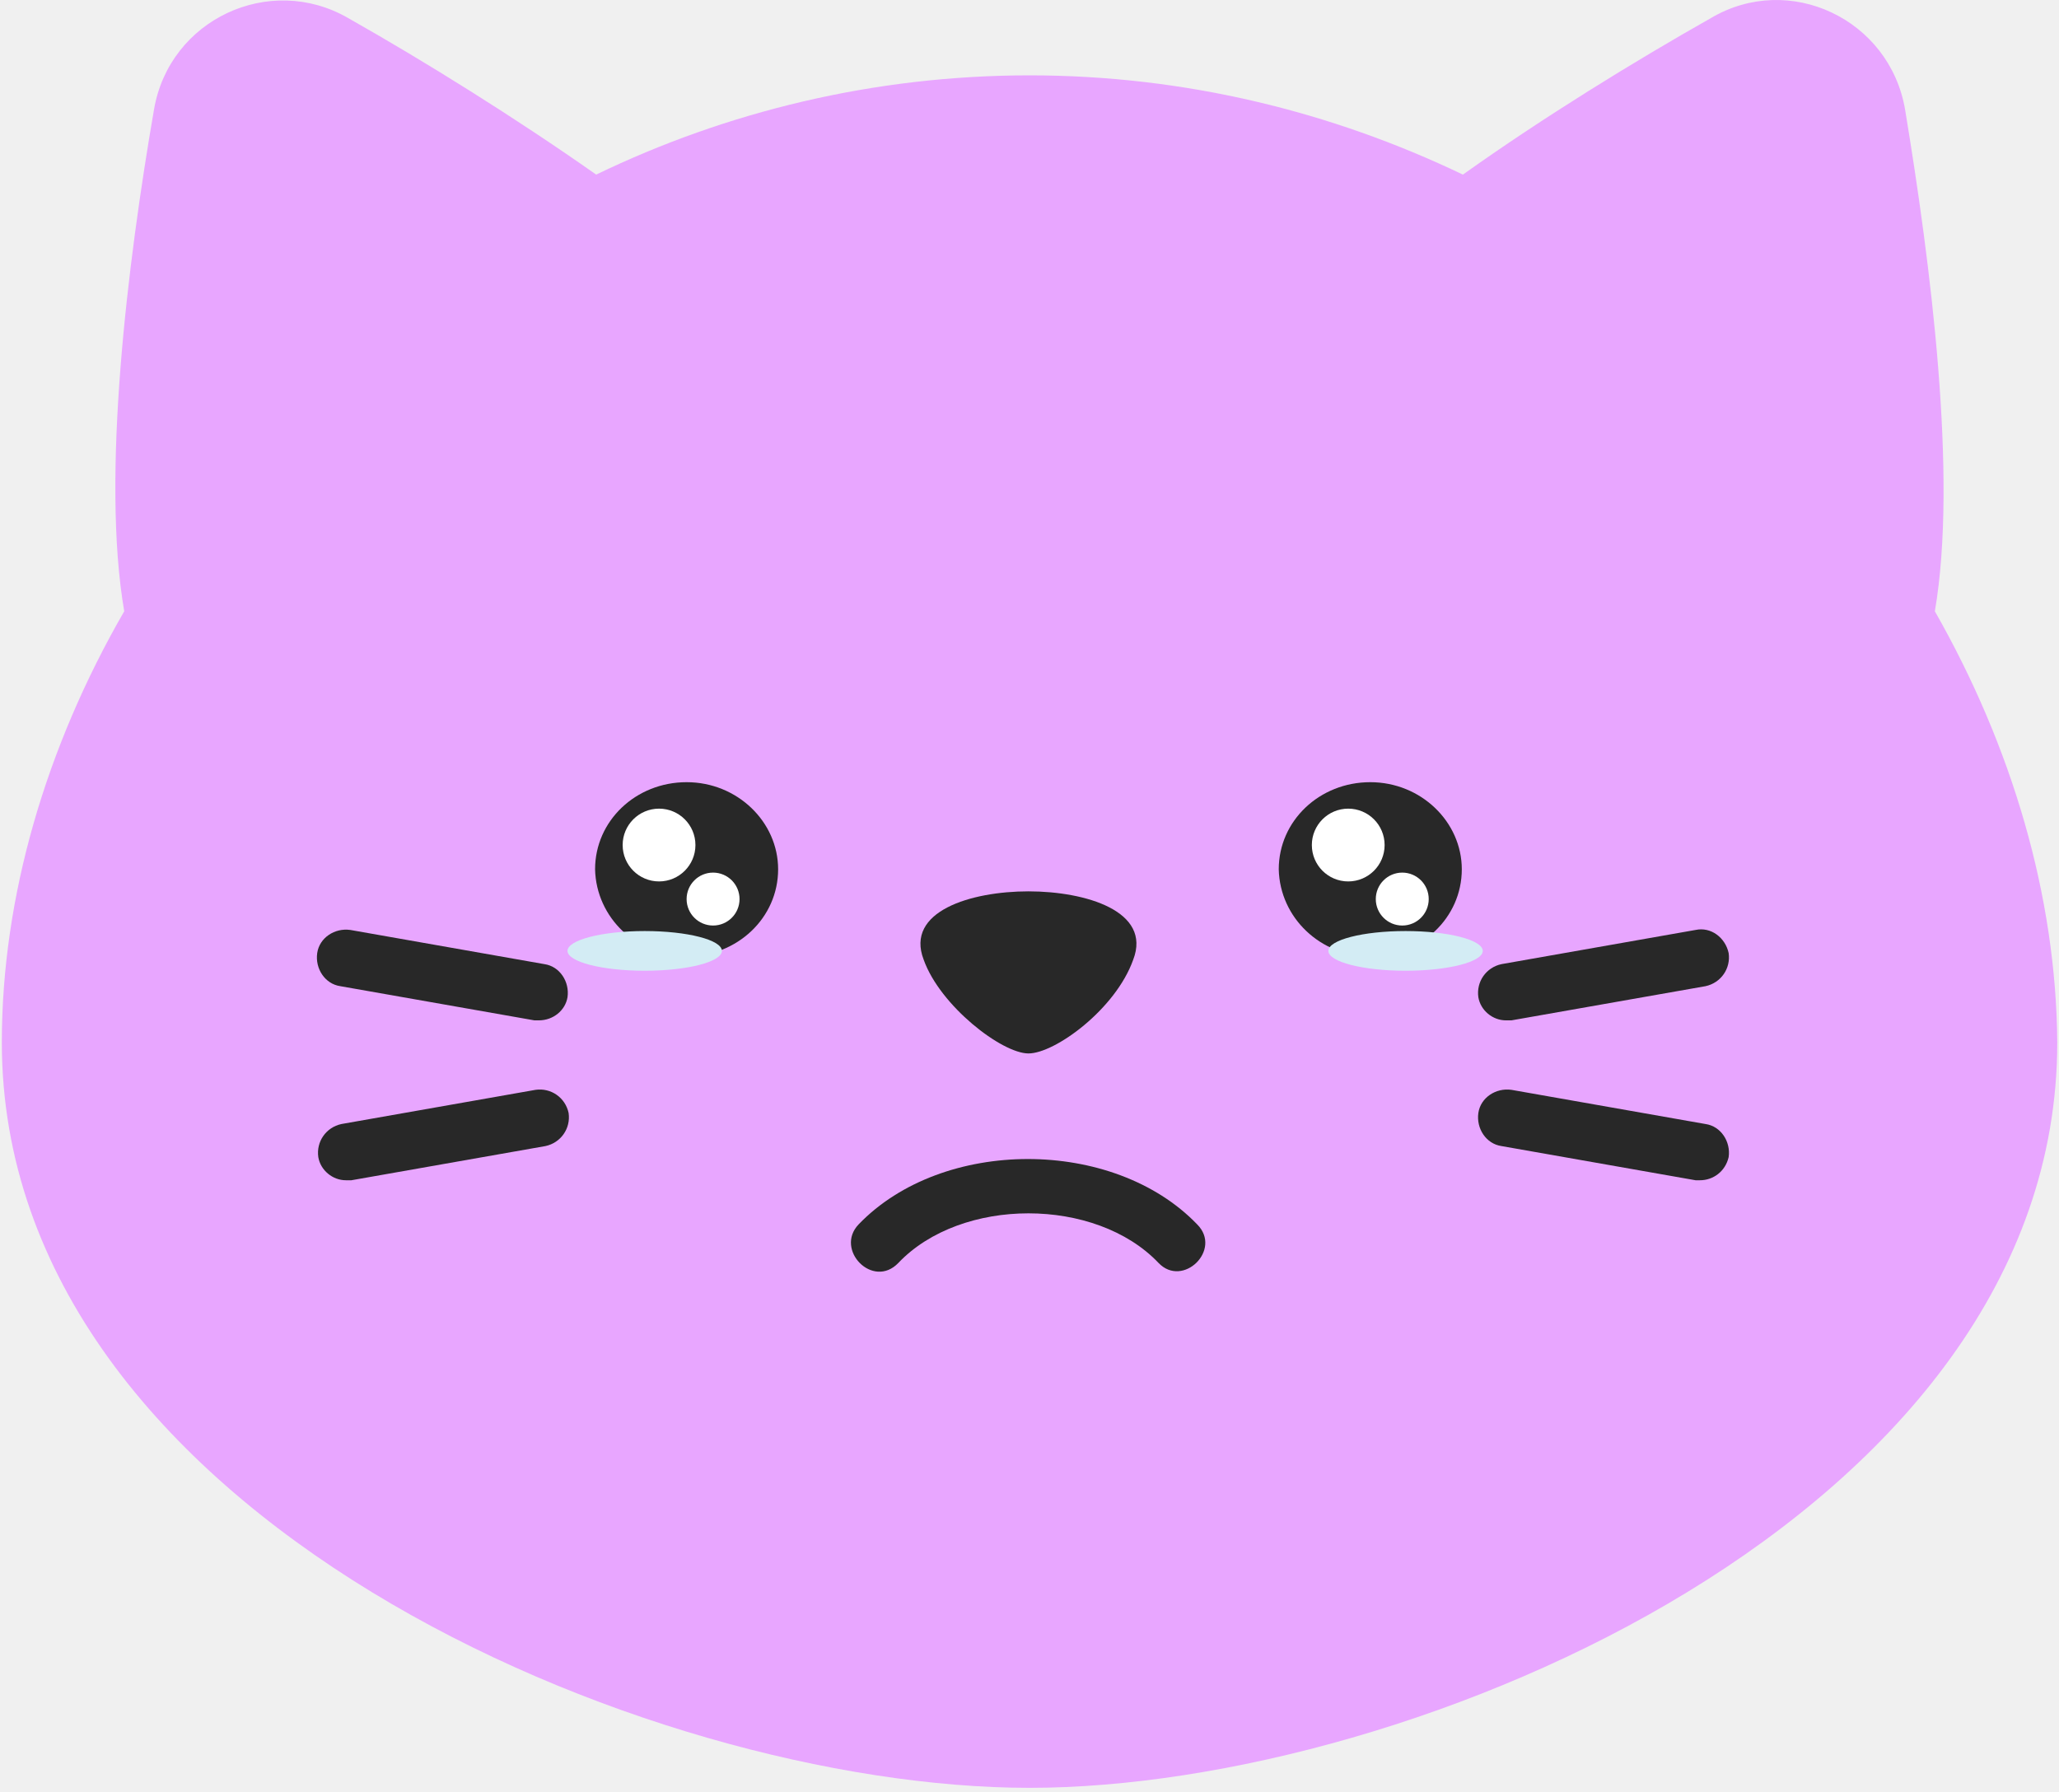
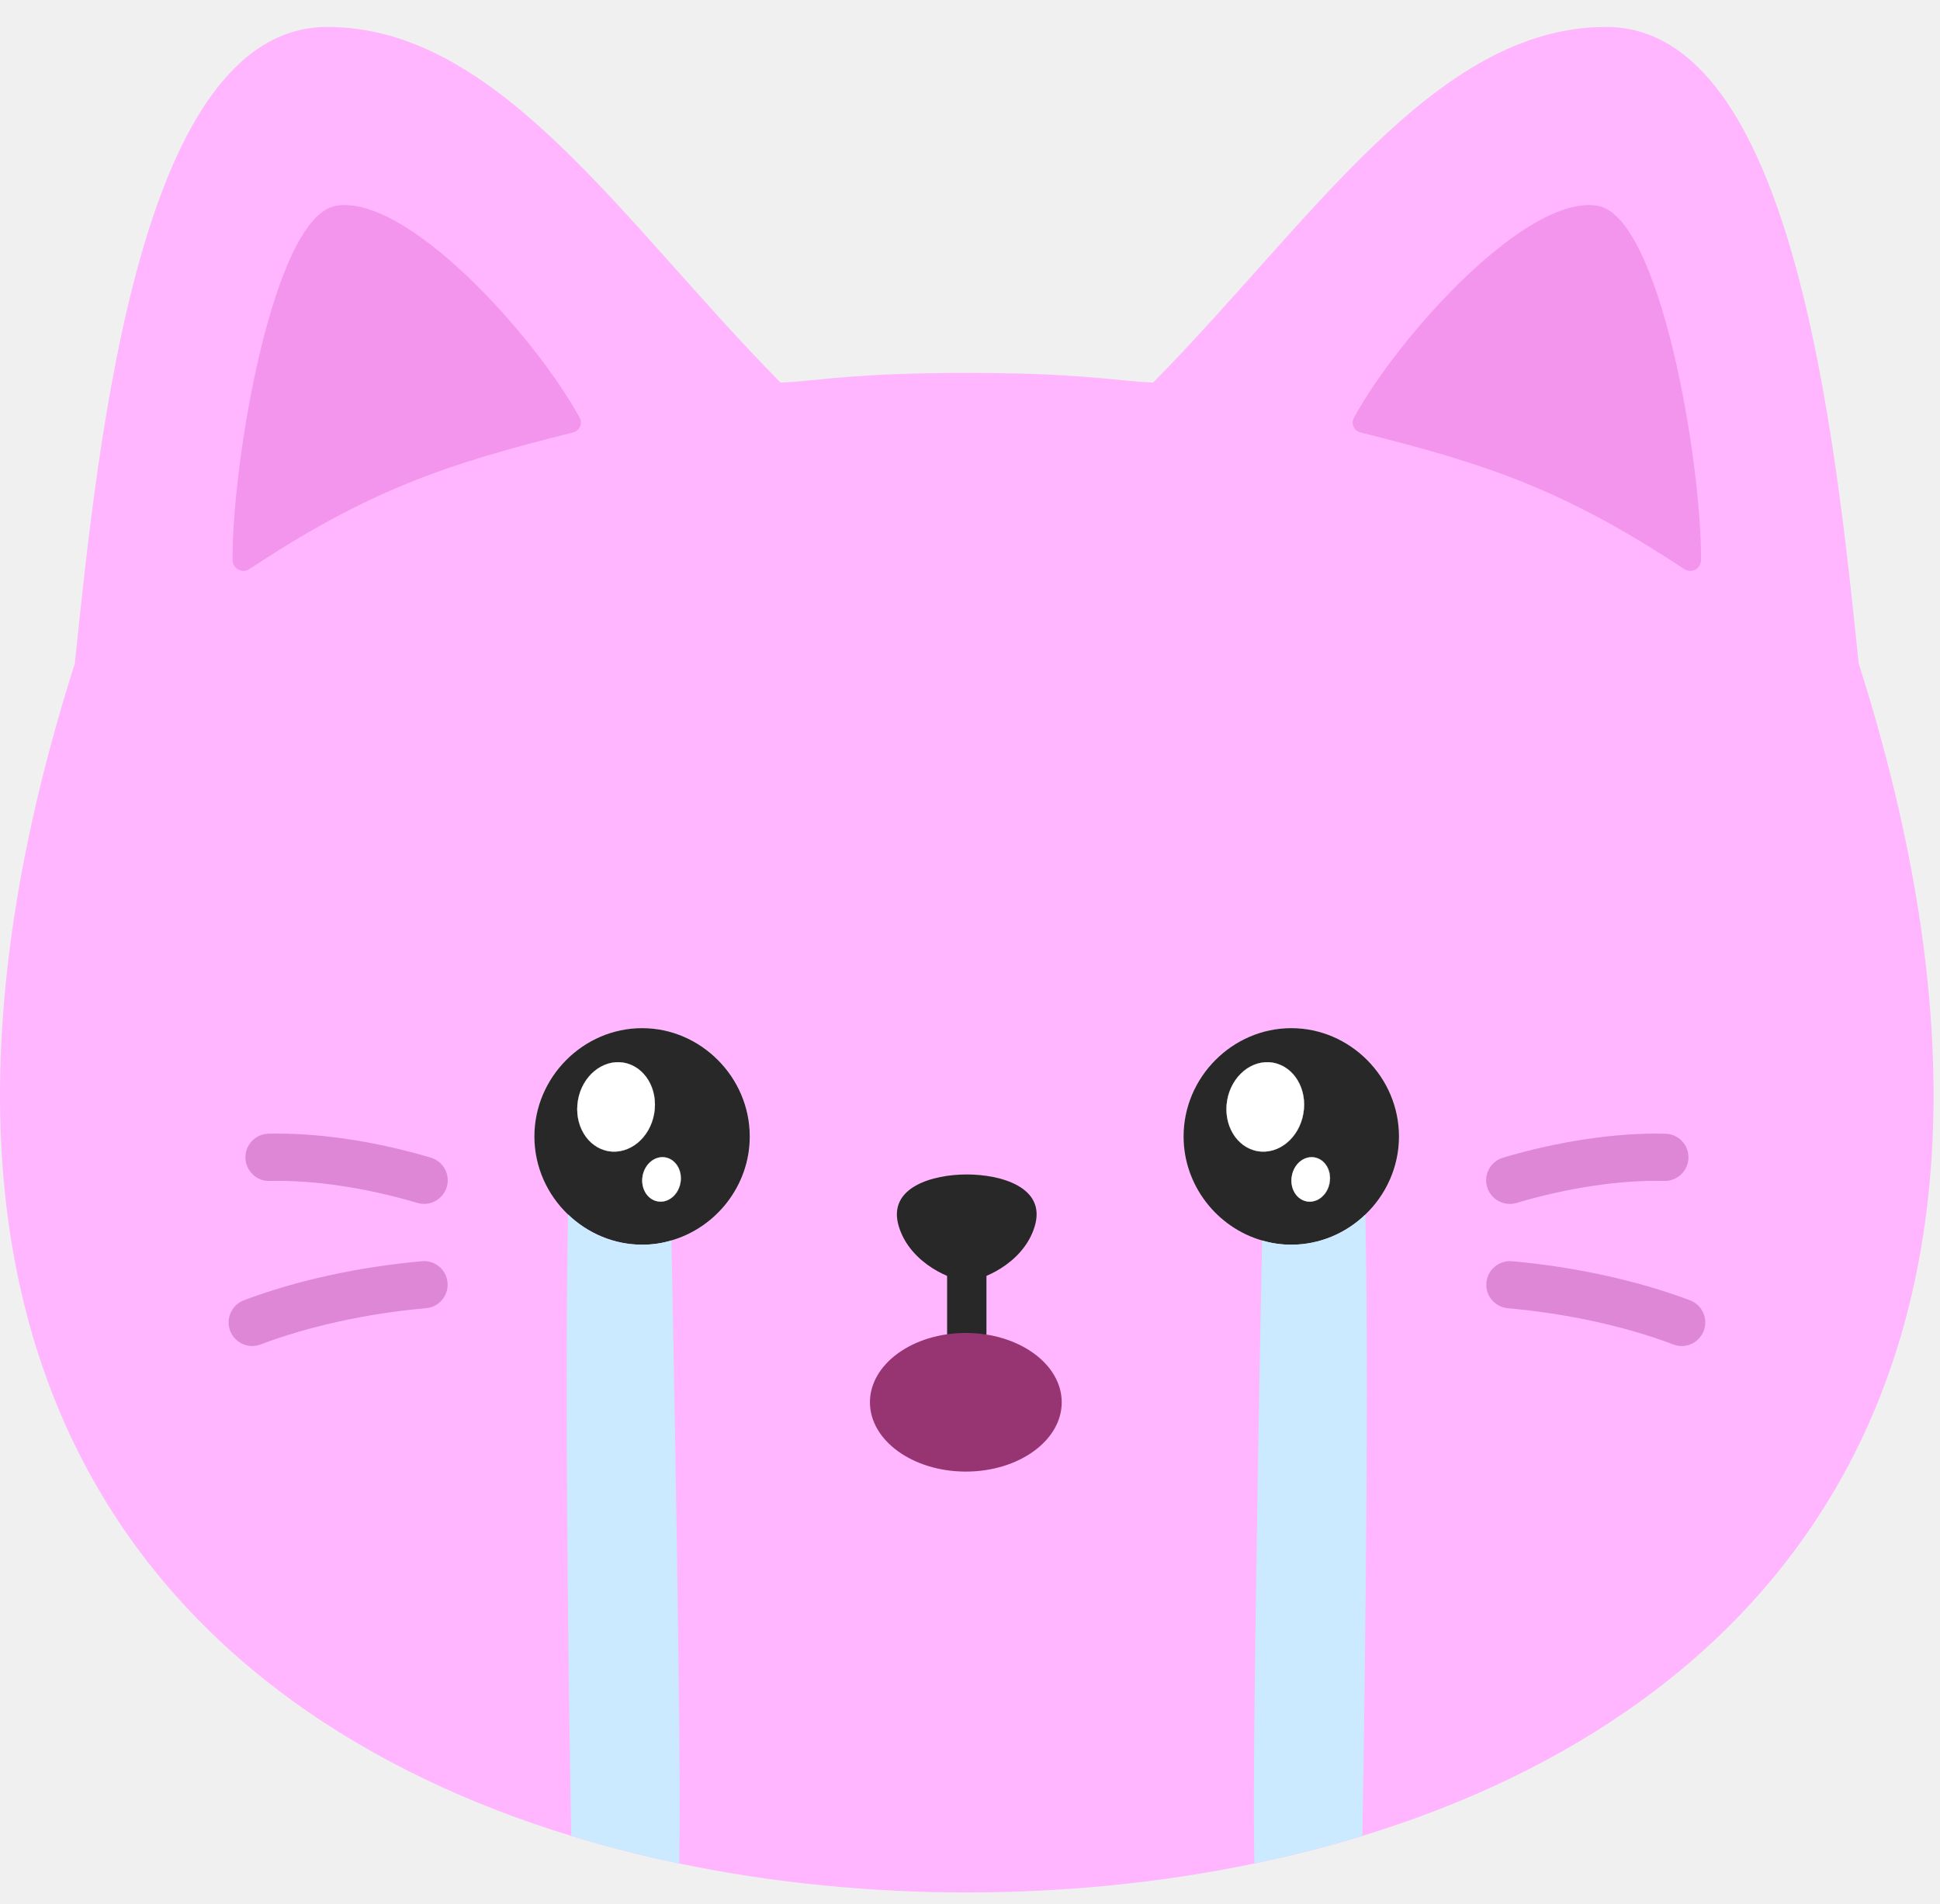
- <svg xmlns="http://www.w3.org/2000/svg" width="362" height="315" viewBox="0 0 362 315" fill="none">
-   <path d="M340.175 107.478C344.246 83.824 339.399 46.21 334.94 19.26C332.226 3.362 314.584 -4.975 300.819 3.168C287.442 10.729 271.351 20.617 257.199 30.7C234.128 19.648 208.344 13.25 181.008 13.25C153.673 13.25 127.694 19.648 104.818 30.7C90.471 20.617 74.574 10.729 61.197 3.168C47.432 -4.781 29.791 3.362 27.076 19.26C22.423 46.21 17.77 83.824 21.842 107.478C8.077 131.326 0.322 157.694 0.322 183.287C0.322 266.269 113.542 314.353 181.008 314.353C248.475 314.353 361.694 266.269 361.694 183.287C361.5 157.5 353.746 131.326 340.175 107.478Z" fill="#E8A6FF" />
-   <path d="M180.814 156.725C190.895 156.725 202.527 160.215 199.232 168.745C196.13 177.47 185.467 185.226 180.814 185.226C176.161 185.226 165.304 176.889 162.396 168.745C159.101 160.215 170.733 156.725 180.814 156.725Z" fill="#282828" />
-   <path d="M120.714 168.164C129.632 168.164 136.805 161.378 136.805 152.847C136.805 144.51 129.632 137.53 120.714 137.53C111.796 137.53 104.623 144.316 104.623 152.847C104.817 161.378 111.99 168.164 120.714 168.164Z" fill="#282828" />
-   <path d="M240.913 168.164C249.831 168.164 257.004 161.378 257.004 152.847C257.004 144.51 249.831 137.53 240.913 137.53C231.995 137.53 224.822 144.316 224.822 152.847C225.016 161.378 232.189 168.164 240.913 168.164Z" fill="#282828" />
-   <path d="M264.76 179.409C262.433 179.409 260.301 177.664 259.913 175.338C259.525 172.623 261.27 170.103 263.984 169.521L298.105 163.511C300.819 162.929 303.34 164.868 303.921 167.582C304.309 170.297 302.564 172.817 299.85 173.399L265.729 179.409C265.341 179.409 265.148 179.409 264.76 179.409Z" fill="#282828" />
-   <path d="M298.881 207.523C298.687 207.523 298.299 207.523 298.105 207.523L263.984 201.512C261.27 201.124 259.525 198.41 259.913 195.696C260.301 192.981 263.015 191.236 265.729 191.624L299.85 197.635C302.564 198.022 304.309 200.737 303.921 203.451C303.34 205.972 301.207 207.523 298.881 207.523Z" fill="#282828" />
-   <path d="M94.737 179.409C94.543 179.409 94.155 179.409 93.961 179.409L59.84 173.399C57.126 173.011 55.381 170.297 55.769 167.582C56.156 164.868 58.87 163.123 61.585 163.511L95.706 169.521C98.42 169.909 100.165 172.623 99.777 175.338C99.389 177.664 97.257 179.409 94.737 179.409Z" fill="#282828" />
-   <path d="M60.809 207.523C58.482 207.523 56.35 205.778 55.962 203.451C55.574 200.737 57.319 198.216 60.033 197.635L94.154 191.624C96.868 191.236 99.389 192.981 99.97 195.696C100.358 198.41 98.613 200.931 95.899 201.512L61.778 207.523C61.39 207.523 61.003 207.523 60.809 207.523Z" fill="#282828" />
-   <path d="M157.938 222.064C168.988 210.431 192.64 210.431 203.691 222.064C207.956 226.523 214.935 219.737 210.476 215.278C195.742 199.961 165.693 199.961 150.959 215.278C146.693 219.737 153.479 226.717 157.938 222.064Z" fill="#282828" />
-   <path d="M115.868 154.98C119.402 154.98 122.266 152.115 122.266 148.582C122.266 145.048 119.402 142.184 115.868 142.184C112.335 142.184 109.471 145.048 109.471 148.582C109.471 152.115 112.335 154.98 115.868 154.98Z" fill="white" />
-   <path d="M125.368 162.735C127.937 162.735 130.021 160.652 130.021 158.082C130.021 155.512 127.937 153.429 125.368 153.429C122.798 153.429 120.715 155.512 120.715 158.082C120.715 160.652 122.798 162.735 125.368 162.735Z" fill="white" />
-   <path d="M113.348 170.684C120.843 170.684 126.919 169.121 126.919 167.194C126.919 165.267 120.843 163.704 113.348 163.704C105.853 163.704 99.777 165.267 99.777 167.194C99.777 169.121 105.853 170.684 113.348 170.684Z" fill="#D3ECF4" />
-   <path d="M237.036 154.98C240.57 154.98 243.434 152.115 243.434 148.582C243.434 145.048 240.57 142.184 237.036 142.184C233.503 142.184 230.639 145.048 230.639 148.582C230.639 152.115 233.503 154.98 237.036 154.98Z" fill="white" />
-   <path d="M246.536 162.735C249.105 162.735 251.189 160.652 251.189 158.082C251.189 155.512 249.105 153.429 246.536 153.429C243.966 153.429 241.883 155.512 241.883 158.082C241.883 160.652 243.966 162.735 246.536 162.735Z" fill="white" />
-   <path d="M247.118 170.684C254.613 170.684 260.689 169.121 260.689 167.194C260.689 165.267 254.613 163.704 247.118 163.704C239.623 163.704 233.547 165.267 233.547 167.194C233.547 169.121 239.623 170.684 247.118 170.684Z" fill="#D3ECF4" />
+ <svg xmlns="http://www.w3.org/2000/svg" width="54" height="53" viewBox="0 0 54 53" fill="none">
+   <path d="M36.283 30.999C36.167 31.678 35.598 32.149 35.011 32.048C34.424 31.947 34.045 31.314 34.161 30.633C34.28 29.954 34.849 29.483 35.434 29.584C36.021 29.685 36.402 30.318 36.283 30.999Z" fill="#FFB6FF" />
+   <path d="M37.013 32.924C36.956 33.263 36.672 33.498 36.38 33.447C36.089 33.397 35.901 33.081 35.96 32.744C36.017 32.405 36.3 32.17 36.591 32.221C36.884 32.271 37.072 32.586 37.013 32.924Z" fill="#FFB6FF" />
+   <path d="M51.738 18.472C51.07 12.011 49.898 0.75 44.706 0.75C39.933 0.75 36.489 6.199 32.094 10.653C31.63 10.629 31.209 10.579 30.646 10.528C30.014 10.472 29.201 10.41 27.951 10.391C27.633 10.384 27.287 10.382 26.911 10.382C26.534 10.382 26.186 10.382 25.871 10.391C24.618 10.41 23.806 10.472 23.173 10.528C22.612 10.579 22.192 10.629 21.728 10.653C17.333 6.199 13.889 0.75 9.113 0.75C3.923 0.75 2.752 12.011 2.082 18.472C-4.212 38.27 4.74 47.696 15.899 51.11C16.886 51.414 17.894 51.668 18.907 51.879C21.572 52.435 24.296 52.685 26.911 52.685C29.525 52.685 32.249 52.435 34.914 51.879C35.928 51.668 36.935 51.412 37.923 51.11C49.081 47.696 58.033 38.27 51.738 18.472ZM18.688 34.534C18.43 34.612 18.156 34.652 17.876 34.652C17.083 34.652 16.354 34.33 15.813 33.811C15.24 33.261 14.878 32.488 14.878 31.638C14.878 29.987 16.24 28.623 17.876 28.623C19.512 28.623 20.874 29.987 20.874 31.638C20.874 33.005 19.939 34.174 18.688 34.534ZM38.006 33.813C37.467 34.332 36.736 34.652 35.946 34.652C35.665 34.652 35.392 34.612 35.131 34.534C33.881 34.174 32.948 33.003 32.948 31.638C32.948 29.987 34.31 28.623 35.946 28.623C37.581 28.623 38.943 29.987 38.943 31.638C38.943 32.488 38.582 33.263 38.006 33.813ZM18.524 32.221C18.233 32.17 17.951 32.405 17.891 32.744C17.834 33.082 18.023 33.397 18.314 33.447C18.605 33.498 18.89 33.263 18.947 32.924C19.006 32.587 18.815 32.271 18.524 32.221ZM17.364 29.584C16.779 29.483 16.207 29.954 16.091 30.633C15.975 31.314 16.354 31.947 16.941 32.048C17.528 32.149 18.097 31.678 18.213 30.999C18.331 30.318 17.951 29.685 17.364 29.584Z" fill="#FFB6FF" />
+   <path d="M9.343 5.732C7.622 6.039 6.466 12.755 6.473 15.587C6.473 15.832 6.74 15.977 6.941 15.843C10.291 13.632 12.398 12.928 15.959 12.037C16.134 11.993 16.223 11.792 16.136 11.63C14.842 9.28 11.29 5.386 9.343 5.73V5.732Z" fill="#F395EC" />
+   <path d="M44.479 5.732C46.2 6.039 47.356 12.755 47.349 15.587C47.349 15.832 47.082 15.977 46.881 15.843C43.531 13.632 41.424 12.928 37.864 12.037C37.688 11.993 37.599 11.792 37.686 11.63C38.98 9.28 42.532 5.386 44.479 5.73V5.732Z" fill="#F395EC" />
+   <path d="M26.91 32.696C25.979 32.696 24.681 33.044 25.02 34.148C25.342 35.202 26.542 35.664 26.91 35.664C27.278 35.664 28.478 35.202 28.799 34.148C29.139 33.042 27.84 32.696 26.91 32.696Z" fill="#282828" />
+   <path d="M26.911 37.657C26.608 37.657 26.363 37.411 26.363 37.109V34.79C26.363 34.488 26.608 34.242 26.911 34.242C27.213 34.242 27.458 34.488 27.458 34.79V37.109C27.458 37.411 27.213 37.657 26.911 37.657Z" fill="#282828" />
+   <path d="M7.022 37.473C6.757 37.473 6.507 37.311 6.406 37.048C6.277 36.708 6.448 36.33 6.787 36.2C8.228 35.653 9.989 35.267 11.745 35.112C12.106 35.079 12.426 35.346 12.457 35.708C12.489 36.069 12.222 36.389 11.861 36.419C10.221 36.564 8.585 36.923 7.254 37.429C7.177 37.457 7.098 37.473 7.022 37.473Z" fill="#DD87D6" />
+   <path d="M11.805 33.515C11.744 33.515 11.68 33.507 11.619 33.489C10.187 33.064 8.724 32.847 7.504 32.876C7.148 32.893 6.841 32.598 6.832 32.234C6.823 31.871 7.11 31.571 7.474 31.562C8.825 31.529 10.432 31.765 11.991 32.228C12.339 32.331 12.539 32.696 12.436 33.044C12.35 33.329 12.09 33.515 11.805 33.515Z" fill="#DD87D6" />
+   <path d="M46.809 37.473C46.732 37.473 46.653 37.46 46.577 37.429C45.245 36.923 43.609 36.566 41.969 36.42C41.608 36.387 41.341 36.069 41.374 35.708C41.407 35.346 41.729 35.079 42.086 35.112C43.842 35.268 45.602 35.655 47.043 36.201C47.382 36.33 47.553 36.709 47.424 37.048C47.323 37.311 47.074 37.473 46.809 37.473Z" fill="#DD87D6" />
+   <path d="M42.025 33.516C41.742 33.516 41.48 33.332 41.394 33.045C41.291 32.697 41.491 32.331 41.839 32.228C43.398 31.766 45.001 31.529 46.356 31.562C46.72 31.571 47.007 31.871 46.998 32.234C46.989 32.591 46.698 32.876 46.341 32.876C46.336 32.876 46.33 32.876 46.325 32.876C45.104 32.846 43.643 33.065 42.211 33.489C42.15 33.507 42.086 33.516 42.025 33.516Z" fill="#DD87D6" />
+   <path d="M26.884 40.968C28.358 40.968 29.553 40.104 29.553 39.039C29.553 37.973 28.358 37.109 26.884 37.109C25.41 37.109 24.215 37.973 24.215 39.039C24.215 40.104 25.41 40.968 26.884 40.968Z" fill="#973472" />
+   <path d="M17.873 28.623C16.237 28.623 14.875 29.987 14.875 31.639C14.875 32.488 15.236 33.261 15.81 33.811C16.351 34.33 17.08 34.652 17.873 34.652C18.153 34.652 18.427 34.613 18.685 34.534C19.935 34.175 20.87 33.005 20.87 31.639C20.87 29.987 19.506 28.623 17.873 28.623ZM16.088 30.633C16.204 29.954 16.776 29.483 17.36 29.584C17.947 29.685 18.328 30.318 18.21 30.999C18.094 31.678 17.524 32.149 16.938 32.048C16.351 31.947 15.972 31.314 16.088 30.633ZM18.944 32.924C18.887 33.264 18.602 33.498 18.311 33.447C18.019 33.397 17.831 33.082 17.888 32.745C17.947 32.405 18.23 32.171 18.521 32.221C18.812 32.271 19.003 32.587 18.944 32.924Z" fill="#282828" />
+   <path d="M18.209 30.999C18.093 31.678 17.524 32.149 16.937 32.048C16.35 31.947 15.971 31.314 16.087 30.633C16.203 29.954 16.775 29.484 17.36 29.584C17.946 29.685 18.327 30.318 18.209 30.999Z" fill="#282828" />
+   <path d="M18.945 32.924C18.888 33.264 18.603 33.498 18.312 33.448C18.02 33.397 17.832 33.082 17.889 32.745C17.948 32.405 18.231 32.171 18.522 32.221C18.813 32.272 19.004 32.587 18.945 32.924Z" fill="#282828" />
+   <path d="M18.209 30.999C18.093 31.678 17.524 32.148 16.937 32.048C16.35 31.947 15.971 31.314 16.087 30.633C16.203 29.954 16.775 29.483 17.36 29.584C17.946 29.685 18.327 30.318 18.209 30.999Z" fill="white" />
+   <path d="M18.941 32.924C18.884 33.263 18.599 33.498 18.308 33.447C18.017 33.397 17.828 33.082 17.885 32.744C17.944 32.405 18.227 32.171 18.518 32.221C18.809 32.271 19 32.587 18.941 32.924Z" fill="white" />
+   <path d="M35.943 28.623C34.307 28.623 32.945 29.987 32.945 31.639C32.945 33.003 33.878 34.175 35.128 34.534C35.389 34.613 35.663 34.652 35.943 34.652C36.733 34.652 37.465 34.332 38.004 33.813C38.579 33.264 38.941 32.488 38.941 31.639C38.941 29.987 37.579 28.623 35.943 28.623ZM36.591 32.221C36.885 32.271 37.073 32.587 37.014 32.924C36.957 33.264 36.672 33.498 36.381 33.447C36.09 33.397 35.901 33.082 35.961 32.745C36.017 32.405 36.3 32.171 36.591 32.221ZM35.008 32.048C34.421 31.947 34.042 31.314 34.158 30.633C34.277 29.954 34.846 29.483 35.431 29.584C36.017 29.685 36.398 30.318 36.28 30.999C36.164 31.678 35.595 32.149 35.008 32.048Z" fill="#282828" />
+   <path d="M36.279 30.999C36.163 31.678 35.594 32.149 35.007 32.048C34.42 31.947 34.042 31.314 34.158 30.633C34.276 29.954 34.845 29.484 35.43 29.584C36.017 29.685 36.398 30.318 36.279 30.999Z" fill="#282828" />
+   <path d="M37.013 32.924C36.956 33.264 36.672 33.498 36.38 33.448C36.089 33.397 35.901 33.082 35.96 32.745C36.017 32.405 36.3 32.171 36.591 32.221C36.884 32.272 37.072 32.587 37.013 32.924Z" fill="#282828" />
+   <path d="M36.279 30.999C36.163 31.678 35.594 32.149 35.007 32.048C34.42 31.947 34.042 31.314 34.158 30.633C34.276 29.954 34.845 29.483 35.43 29.584C36.017 29.685 36.398 30.318 36.279 30.999Z" fill="white" />
+   <path d="M37.009 32.924C36.953 33.264 36.668 33.498 36.377 33.448C36.085 33.397 35.897 33.082 35.956 32.745C36.013 32.405 36.295 32.171 36.587 32.221C36.88 32.272 37.069 32.587 37.009 32.924Z" fill="white" />
+   <path d="M18.908 51.677V51.879C17.894 51.668 16.886 51.414 15.899 51.11C15.888 50.475 15.691 39.52 15.813 33.811C16.354 34.33 17.084 34.652 17.876 34.652C18.157 34.652 18.43 34.612 18.689 34.533C18.726 36.415 18.973 48.852 18.908 51.677Z" fill="#CBEAFF" />
+   <path d="M37.922 51.11C36.935 51.412 35.927 51.668 34.913 51.879V51.677C34.848 48.852 35.093 36.415 35.13 34.533C35.391 34.612 35.664 34.652 35.945 34.652C36.735 34.652 37.467 34.332 38.005 33.813C38.128 39.525 37.933 50.479 37.922 51.11Z" fill="#CBEAFF" />
</svg>
